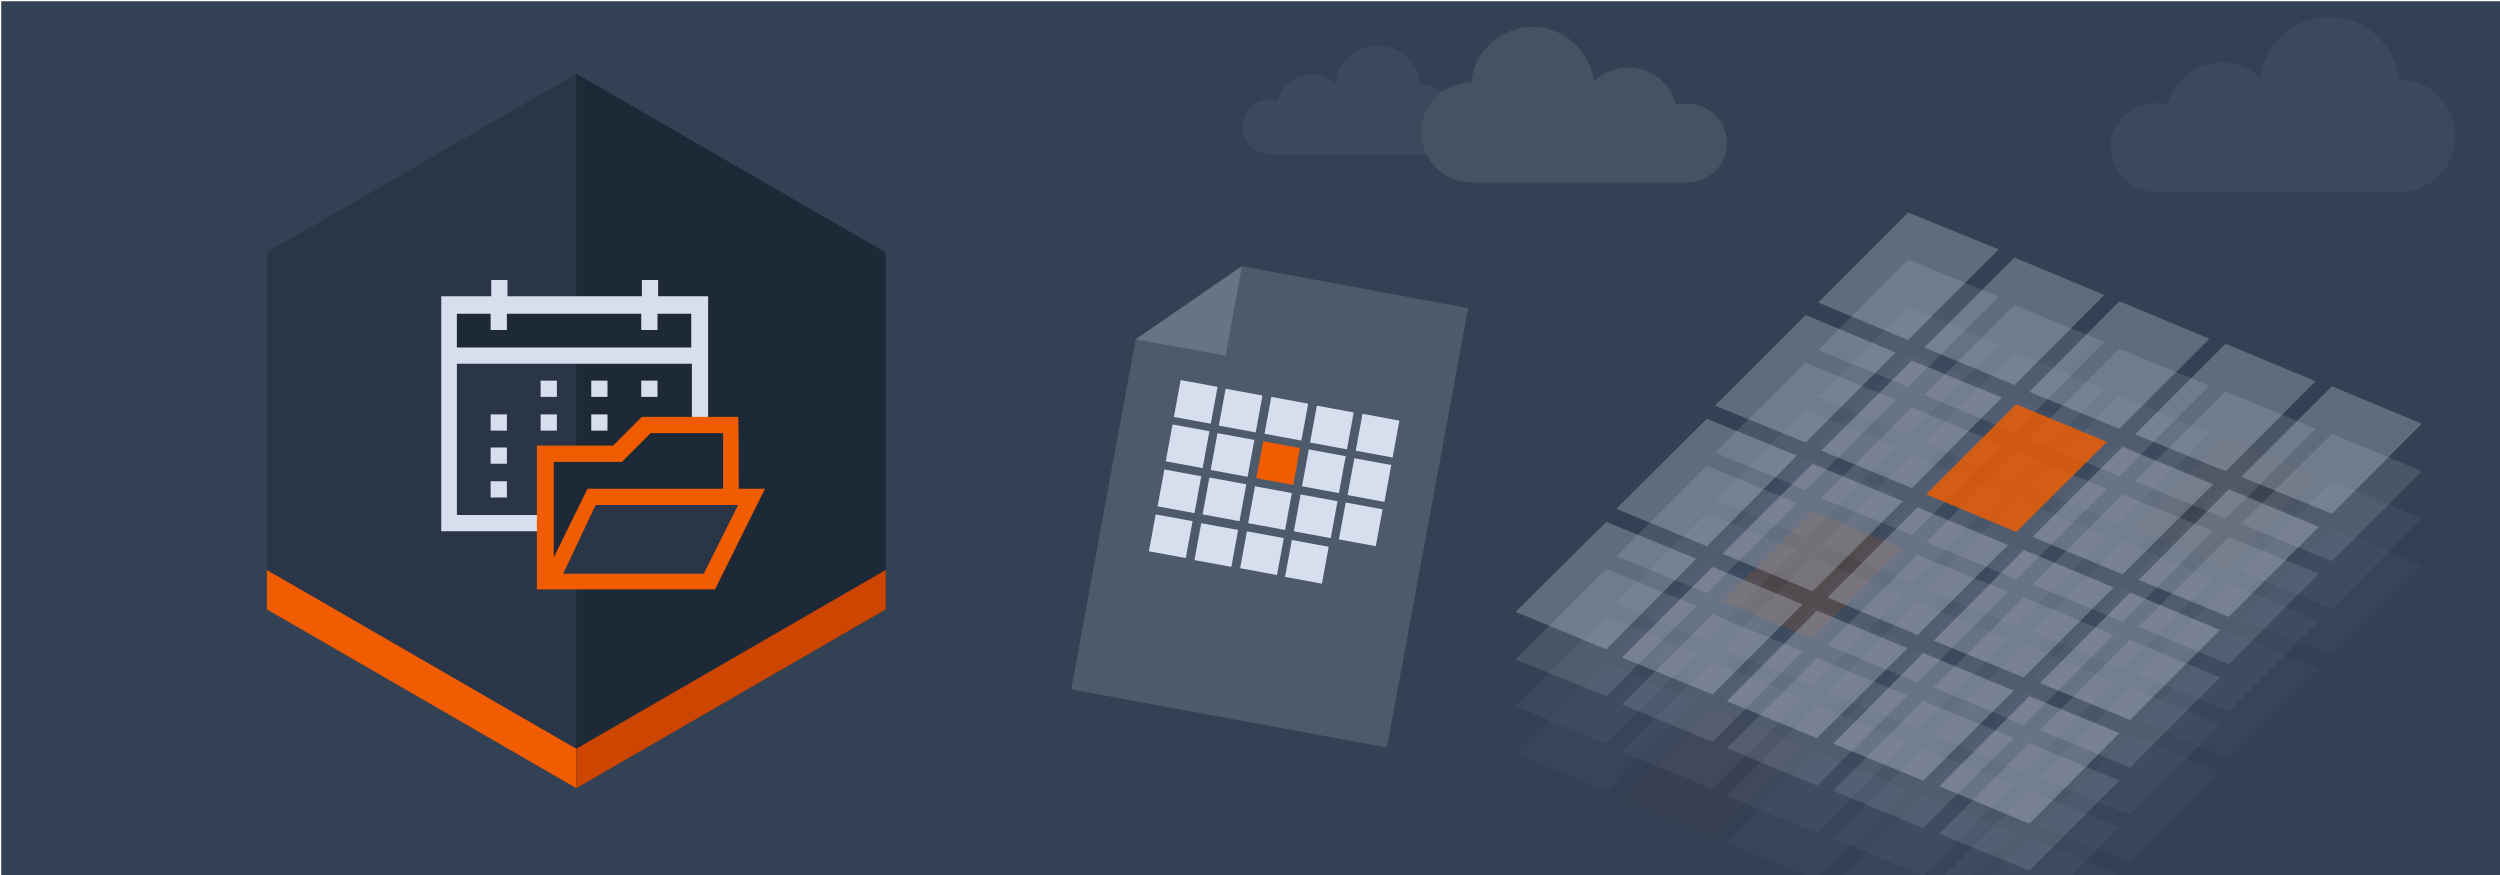
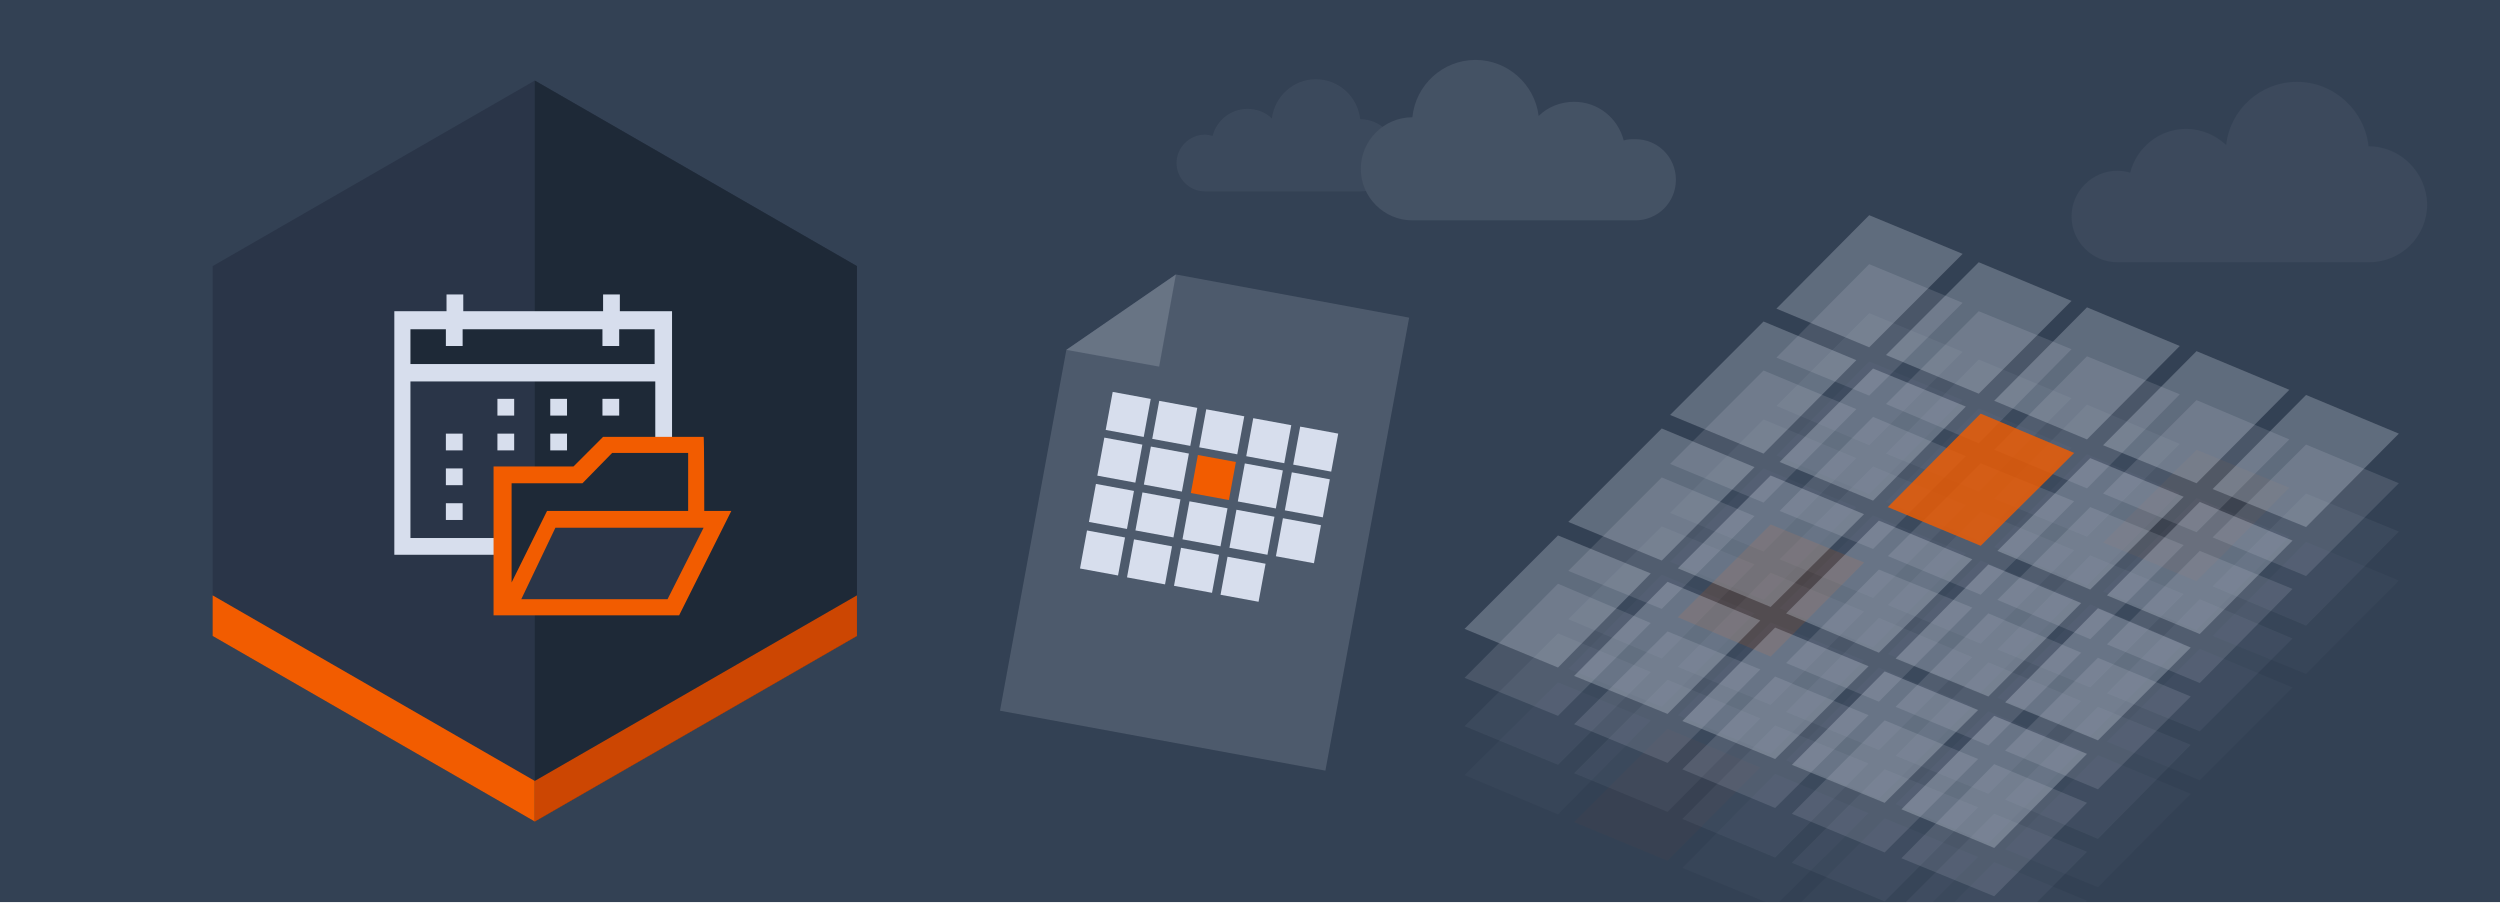
- <svg xmlns="http://www.w3.org/2000/svg" xmlns:xlink="http://www.w3.org/1999/xlink" version="1.1" id="Layer_1" x="0px" y="0px" viewBox="0 0 400 140" style="enable-background:new 0 0 400 140;" xml:space="preserve">
+ <svg xmlns="http://www.w3.org/2000/svg" xmlns:xlink="http://www.w3.org/1999/xlink" version="1.1" id="Layer_1" x="0px" y="0px" viewBox="0 0 388 140" style="enable-background:new 0 0 388 140;" xml:space="preserve">
  <style type="text/css">
	.st0{fill:#334154;}
	.st1{fill:#2A3548;}
	.st2{fill:#F25C00;}
	.st3{fill:#1E2937;}
	.st4{fill:#CC4602;}
	.st5{fill:#D7DEED;}
	.st6{opacity:0.3;}
	.st7{opacity:0.5;}
	.st8{fill:#E4EAF6;}
	.st9{opacity:5.000000e-02;}
	.st10{opacity:0.1;}
	.st11{clip-path:url(#SVGID_2_);}
	.st12{opacity:0.25;}
- 	.st13{opacity:0.75;fill:#F25C00;}
+ 	.st13{opacity:0.75;fill:#F25C00;enable-background:new    ;}
</style>
-   <rect x="0.2" y="0.2" class="st0" width="400" height="140" />
+   <rect class="st0" width="388" height="140" />
  <g>
-     <polygon class="st1" points="141.7,97.5 141.7,40.4 92.2,11.8 42.7,40.4 42.7,97.5 92.2,126.1  " />
-     <polygon class="st2" points="42.7,91.2 92.2,119.8 141.7,91.2 141.7,97.5 92.2,126.1 42.7,97.5  " />
-     <polygon class="st3" points="141.7,97.5 141.7,40.4 92.2,11.8 92.2,126.1  " />
-     <polygon class="st4" points="141.7,97.5 141.7,91.2 92.2,119.8 92.2,126.1  " />
-   </g>
-   <polygon class="st3" points="98.3,72.5 87.3,72.4 87.4,92.1 94.8,79.6 116.9,79.6 116.8,68.2 103.2,68.1 " />
-   <polygon class="st1" points="94.4,79.3 87.7,92.8 113.7,93.1 120.2,79.7 " />
-   <polygon class="st3" points="71.6,48.7 111.9,48.7 111.9,56.8 72.2,56.8 " />
-   <g>
-     <g>
-       <rect x="86.5" y="60.9" class="st5" width="2.6" height="2.6" />
-       <rect x="86.5" y="66.3" class="st5" width="2.6" height="2.6" />
-       <rect x="78.5" y="77" class="st5" width="2.6" height="2.6" />
-       <rect x="78.5" y="66.3" class="st5" width="2.6" height="2.6" />
-       <rect x="78.5" y="71.6" class="st5" width="2.6" height="2.6" />
-       <rect x="94.6" y="66.3" class="st5" width="2.6" height="2.6" />
-       <path class="st5" d="M73.1,82.4V58.2h37.6v9h2.6V47.4h-8v-2.6h-2.6v2.6H81.2v-2.6h-2.6v2.6h-8V85h15.9v-2.6H73.1z M73.1,50.2h5.4    v2.6h2.6v-2.6h21.5v2.6h2.6v-2.6h5.4v5.4H73.1V50.2z" />
-       <rect x="102.6" y="60.9" class="st5" width="2.6" height="2.6" />
-       <rect x="94.6" y="60.9" class="st5" width="2.6" height="2.6" />
-     </g>
-     <g>
-       <path class="st2" d="M118.2,78.2h4.2l-8,16.1H85.9v-23h12.2l4.6-4.6h15.4C118.2,66.7,118.2,78.2,118.2,78.2z M88.6,73.9v15.3    l5.4-11h21.7v-8.9h-11.6l-4.6,4.6H88.6z M112.6,91.8l5.5-11H95.3l-5.2,11H112.6z" />
+     <g>
+       <polygon class="st1" points="133,98.7 133,41.3 83,12.5 33,41.3 33,98.7 83,127.5   " />
+       <polygon class="st2" points="33,92.4 83,121.2 133,92.4 133,98.7 83,127.5 33,98.7   " />
+       <polygon class="st3" points="133,98.7 133,41.3 83,12.5 83,127.5   " />
+       <polygon class="st4" points="133,98.7 133,92.4 83,121.2 83,127.5   " />
+     </g>
+     <polygon class="st3" points="89.2,73.6 78.1,73.5 78.2,93.3 85.6,80.7 107.9,80.7 107.8,69.2 94.1,69.1  " />
+     <polygon class="st1" points="85.2,80.4 78.5,94 104.7,94.3 111.3,80.8  " />
+     <polygon class="st3" points="62.2,49.6 102.9,49.6 102.9,57.8 62.8,57.8  " />
+     <g>
+       <g>
+         <rect x="77.2" y="61.9" class="st5" width="2.6" height="2.6" />
+         <rect x="77.2" y="67.3" class="st5" width="2.6" height="2.6" />
+         <rect x="69.2" y="78.1" class="st5" width="2.6" height="2.6" />
+         <rect x="69.2" y="67.3" class="st5" width="2.6" height="2.6" />
+         <rect x="69.2" y="72.7" class="st5" width="2.6" height="2.6" />
+         <rect x="85.4" y="67.3" class="st5" width="2.6" height="2.6" />
+         <path class="st5" d="M63.7,83.5V59.2h38v9.1h2.6v-20h-8.1v-2.6h-2.6v2.6H71.9v-2.6h-2.6v2.6h-8.1v37.8h16.1v-2.6H63.7z      M63.7,51.1h5.5v2.6h2.6v-2.6h21.7v2.6h2.6v-2.6h5.5v5.4H63.7V51.1z" />
+         <rect x="93.5" y="61.9" class="st5" width="2.6" height="2.6" />
+         <rect x="85.4" y="61.9" class="st5" width="2.6" height="2.6" />
+       </g>
+       <g>
+         <path class="st2" d="M109.3,79.3h4.2l-8.1,16.2H76.6V72.4H89l4.6-4.6h15.6C109.3,67.7,109.3,79.3,109.3,79.3z M79.4,75v15.4     l5.5-11.1h21.9v-9H95L90.4,75H79.4z M103.6,93l5.6-11.1h-23L80.9,93H103.6z" />
+       </g>
    </g>
  </g>
  <g>
    <g class="st6">
      <g class="st7">
-         <polygon class="st8" points="198.7,42.6 181.7,54.3 171.4,110.3 221.9,119.6 234.9,49.3    " />
-       </g>
-       <polygon class="st8" points="198.7,42.6 196.1,56.9 181.7,54.3   " />
+         <polygon class="st8" points="182.5,42.6 165.5,54.3 155.2,110.3 205.7,119.6 218.7,49.3    " />
+       </g>
+       <polygon class="st8" points="182.5,42.6 179.9,56.9 165.5,54.3   " />
    </g>
    <g>
      <g>
        <g>
-           <rect x="194.2" y="69.8" transform="matrix(0.9835 0.1811 -0.1811 0.9835 16.4405 -34.5188)" class="st5" width="6" height="6" />
-           <rect x="187" y="68.4" transform="matrix(0.9835 0.1811 -0.1811 0.9835 16.0782 -33.2255)" class="st5" width="6" height="6" />
-           <rect x="208.8" y="72.4" transform="matrix(0.9835 0.1811 -0.1811 0.9835 17.1665 -37.1101)" class="st5" width="6" height="6" />
-           <rect x="201.5" y="71.1" transform="matrix(0.9835 0.1811 -0.1811 0.9835 16.8042 -35.8168)" class="st2" width="6" height="6" />
-           <rect x="216.1" y="73.8" transform="matrix(0.9835 0.1811 -0.1811 0.9835 17.5289 -38.4034)" class="st5" width="6" height="6" />
-           <rect x="195.5" y="62.7" transform="matrix(0.9835 0.1811 -0.1811 0.9835 15.18 -34.872)" class="st5" width="6" height="6" />
-           <rect x="188.3" y="61.3" transform="matrix(0.9835 0.1811 -0.1811 0.9835 14.8176 -33.5786)" class="st5" width="6" height="6" />
-           <rect x="210.1" y="65.4" transform="matrix(0.9835 0.1811 -0.1811 0.9835 15.906 -37.4633)" class="st5" width="6" height="6" />
-           <rect x="202.8" y="64" transform="matrix(0.9835 0.1811 -0.1811 0.9835 15.5436 -36.17)" class="st5" width="6" height="6" />
-           <rect x="217.4" y="66.7" transform="matrix(0.9835 0.1811 -0.1811 0.9835 16.2683 -38.7566)" class="st5" width="6" height="6" />
-           <rect x="192.9" y="76.9" transform="matrix(0.9835 0.1811 -0.1811 0.9835 17.7148 -34.1618)" class="st5" width="6" height="6" />
-           <rect x="185.7" y="75.6" transform="matrix(0.9835 0.1811 -0.1811 0.9835 17.3525 -32.8684)" class="st5" width="6" height="6" />
-           <rect x="207.5" y="79.6" transform="matrix(0.9835 0.1811 -0.1811 0.9835 18.4408 -36.7531)" class="st5" width="6" height="6" />
-           <rect x="200.2" y="78.3" transform="matrix(0.9835 0.1811 -0.1811 0.9835 18.0785 -35.4598)" class="st5" width="6" height="6" />
-           <rect x="214.7" y="80.9" transform="matrix(0.9835 0.1811 -0.1811 0.9835 18.8032 -38.0464)" class="st5" width="6" height="6" />
-           <rect x="191.6" y="84.2" transform="matrix(0.9835 0.1811 -0.1811 0.9835 19.0082 -33.7994)" class="st5" width="6" height="6" />
-           <rect x="184.3" y="82.8" transform="matrix(0.9835 0.1811 -0.1811 0.9835 18.6458 -32.5061)" class="st5" width="6" height="6" />
-           <rect x="206.1" y="86.9" transform="matrix(0.9835 0.1811 -0.1811 0.9835 19.7342 -36.3907)" class="st5" width="6" height="6" />
-           <rect x="198.9" y="85.5" transform="matrix(0.9835 0.1811 -0.1811 0.9835 19.3718 -35.0974)" class="st5" width="6" height="6" />
+           <rect x="178" y="69.8" transform="matrix(0.1811 -0.9835 0.9835 0.1811 76.6448 237.629)" class="st5" width="6" height="6" />
+           <rect x="170.8" y="68.4" transform="matrix(0.1811 -0.9835 0.9835 0.1811 72.1022 229.4141)" class="st5" width="6" height="6" />
+           <rect x="192.6" y="72.4" transform="matrix(0.1811 -0.9835 0.9835 0.1811 86.0244 254.1365)" class="st5" width="6" height="6" />
+           <rect x="185.3" y="71.1" transform="matrix(0.1811 -0.9835 0.9835 0.1811 81.3382 245.8846)" class="st2" width="6" height="6" />
+           <rect x="199.9" y="73.8" transform="matrix(0.1811 -0.9835 0.9835 0.1811 90.6202 262.4418)" class="st5" width="6" height="6" />
+           <rect x="179.3" y="62.7" transform="matrix(0.1811 -0.9835 0.9835 0.1811 84.6918 233.0993)" class="st5" width="6" height="6" />
+           <rect x="172.1" y="61.3" transform="matrix(0.1811 -0.9835 0.9835 0.1811 80.149 224.8843)" class="st5" width="6" height="6" />
+           <rect x="193.9" y="65.4" transform="matrix(0.1811 -0.9835 0.9835 0.1811 93.981 249.6601)" class="st5" width="6" height="6" />
+           <rect x="186.6" y="64" transform="matrix(0.1811 -0.9835 0.9835 0.1811 89.3852 241.3548)" class="st5" width="6" height="6" />
+           <rect x="201.2" y="66.7" transform="matrix(0.1811 -0.9835 0.9835 0.1811 98.6672 257.912)" class="st5" width="6" height="6" />
+           <rect x="176.7" y="76.9" transform="matrix(0.1811 -0.9835 0.9835 0.1811 68.5877 242.1797)" class="st5" width="6" height="6" />
+           <rect x="169.5" y="75.6" transform="matrix(0.1811 -0.9835 0.9835 0.1811 63.9545 234.018)" class="st5" width="6" height="6" />
+           <rect x="191.3" y="79.6" transform="matrix(0.1811 -0.9835 0.9835 0.1811 77.8769 258.7405)" class="st5" width="6" height="6" />
+           <rect x="184" y="78.3" transform="matrix(0.1811 -0.9835 0.9835 0.1811 73.1907 250.4884)" class="st5" width="6" height="6" />
+           <rect x="198.5" y="80.9" transform="matrix(0.1811 -0.9835 0.9835 0.1811 82.5098 266.9023)" class="st5" width="6" height="6" />
+           <rect x="175.4" y="84.2" transform="matrix(0.1811 -0.9835 0.9835 0.1811 60.3356 246.8661)" class="st5" width="6" height="6" />
+           <rect x="168.1" y="82.8" transform="matrix(0.1811 -0.9835 0.9835 0.1811 55.7397 238.5607)" class="st5" width="6" height="6" />
+           <rect x="189.9" y="86.9" transform="matrix(0.1811 -0.9835 0.9835 0.1811 69.5716 263.3365)" class="st5" width="6" height="6" />
+           <rect x="182.7" y="85.5" transform="matrix(0.1811 -0.9835 0.9835 0.1811 65.0289 255.1214)" class="st5" width="6" height="6" />
        </g>
      </g>
    </g>
  </g>
  <g class="st9">
    <g>
-       <path class="st8" d="M383.8,12.7C383.8,12.7,383.8,12.7,383.8,12.7c-0.6-5.6-5.4-10-11.1-10c-5.7,0-10.4,4.3-11,9.8    c-1.6-1.5-3.8-2.5-6.2-2.5c-4.2,0-7.7,2.9-8.7,6.8c-0.6-0.2-1.3-0.3-2-0.3c-3.9,0-7.1,3.2-7.1,7.1s3.2,7.1,7.1,7.1    c2.7,0,35.2,0,39.1,0c5,0,9-4,9-9C392.8,16.8,388.8,12.7,383.8,12.7z" />
+       <path class="st8" d="M367.6,22.7L367.6,22.7c-0.6-5.6-5.4-10-11.1-10s-10.4,4.3-11,9.8c-1.6-1.5-3.8-2.5-6.2-2.5    c-4.2,0-7.7,2.9-8.7,6.8c-0.6-0.2-1.3-0.3-2-0.3c-3.9,0-7.1,3.2-7.1,7.1s3.2,7.1,7.1,7.1c2.7,0,35.2,0,39.1,0c5,0,9-4,9-9    C376.6,26.8,372.6,22.7,367.6,22.7z" />
    </g>
  </g>
  <g class="st10">
    <g>
-       <path class="st8" d="M235.4,13.2C235.4,13.2,235.4,13.2,235.4,13.2c0.5-5,4.7-8.9,9.8-8.9c5,0,9.2,3.8,9.8,8.7    c1.4-1.4,3.4-2.2,5.5-2.2c3.7,0,6.8,2.5,7.7,6c0.6-0.2,1.1-0.2,1.8-0.2c3.5,0,6.3,2.8,6.3,6.3s-2.8,6.3-6.3,6.3    c-2.4,0-31.1,0-34.6,0c-4.4,0-8-3.6-8-8C227.4,16.8,231,13.2,235.4,13.2z" />
+       <path class="st8" d="M219.2,18.2L219.2,18.2c0.5-5,4.7-8.9,9.8-8.9c5,0,9.2,3.8,9.8,8.7c1.4-1.4,3.4-2.2,5.5-2.2    c3.7,0,6.8,2.5,7.7,6c0.6-0.2,1.1-0.2,1.8-0.2c3.5,0,6.3,2.8,6.3,6.3s-2.8,6.3-6.3,6.3c-2.4,0-31.1,0-34.6,0c-4.4,0-8-3.6-8-8    S214.8,18.2,219.2,18.2z" />
    </g>
    <g class="st7">
      <g>
-         <path class="st8" d="M227.3,13.5C227.3,13.5,227.3,13.5,227.3,13.5c-0.4-3.5-3.3-6.2-6.9-6.2c-3.5,0-6.4,2.7-6.8,6.1     c-1-1-2.4-1.5-3.8-1.5c-2.6,0-4.8,1.8-5.4,4.2c-0.4-0.1-0.8-0.2-1.2-0.2c-2.4,0-4.4,2-4.4,4.4s2,4.4,4.4,4.4c1.7,0,21.7,0,24.2,0     c3.1,0,5.6-2.5,5.6-5.6C232.9,16,230.4,13.5,227.3,13.5z" />
+         <path class="st8" d="M211.1,18.5L211.1,18.5c-0.4-3.5-3.3-6.2-6.9-6.2c-3.5,0-6.4,2.7-6.8,6.1c-1-1-2.4-1.5-3.8-1.5     c-2.6,0-4.8,1.8-5.4,4.2c-0.4-0.1-0.8-0.2-1.2-0.2c-2.4,0-4.4,2-4.4,4.4s2,4.4,4.4,4.4c1.7,0,21.7,0,24.2,0     c3.1,0,5.6-2.5,5.6-5.6C216.7,21,214.2,18.5,211.1,18.5z" />
      </g>
    </g>
  </g>
  <g>
-     <defs>
-       <rect id="SVGID_1_" x="228.2" y="24.6" width="172" height="115.6" />
-     </defs>
-     <clipPath id="SVGID_2_">
-       <use xlink:href="#SVGID_1_" style="overflow:visible;" />
-     </clipPath>
-     <g class="st11">
-       <g class="st9">
-         <g class="st7">
-           <polygon class="st8" points="305.3,77.1 290.9,71.1 305.3,56.6 319.8,62.6     " />
-           <polygon class="st8" points="322.3,84.3 307.9,78.3 322.3,63.9 336.7,69.9     " />
-           <polygon class="st8" points="339.1,91.3 324.7,85.3 339.1,70.9 353.5,76.9     " />
-           <polygon class="st8" points="356.1,98.1 341.6,92.2 356.1,77.7 370.5,83.7     " />
-           <polygon class="st8" points="373.1,104.9 358.6,99 373.1,84.5 387.5,90.5     " />
-           <polygon class="st8" points="288.9,93.5 274.4,87.6 288.9,73.1 303.3,79.1     " />
-           <polygon class="st8" points="305.9,100.8 291.4,94.8 305.9,80.4 320.3,86.3     " />
-           <polygon class="st8" points="322.6,107.8 308.2,101.8 322.6,87.4 337.1,93.3     " />
-           <polygon class="st8" points="339.6,114.6 325.2,108.6 339.6,94.2 354.1,100.2     " />
-           <polygon class="st8" points="356.6,121.4 342.2,115.4 356.6,101 371,107     " />
-           <polygon class="st8" points="273.1,110 258.6,104.1 273.1,89.6 287.5,95.6     " />
-           <polygon class="st8" points="290,117.3 275.6,111.3 290,96.9 304.5,102.8     " />
-           <polygon class="st8" points="306.8,124.3 292.4,118.3 306.8,103.9 321.3,109.9     " />
-           <polygon class="st8" points="323.8,131.1 309.4,125.1 323.8,110.7 338.2,116.7     " />
-           <polygon class="st8" points="340.8,137.9 326.4,132 340.8,117.5 355.2,123.5     " />
-           <polygon class="st8" points="257,126.6 242.5,120.6 257,106.2 271.4,112.1     " />
-           <polygon class="st2" points="274,133.8 259.5,127.8 274,113.4 288.4,119.4     " />
-           <polygon class="st8" points="290.7,140.8 276.3,134.9 290.7,120.4 305.2,126.4     " />
-           <polygon class="st8" points="307.7,147.6 293.3,141.7 307.7,127.2 322.2,133.2     " />
-           <polygon class="st8" points="324.7,154.4 310.3,148.5 324.7,134 339.1,140     " />
+     <g>
+       <g>
+         <defs>
+           <rect id="SVGID_1_" x="213" y="24" width="172" height="116" />
+         </defs>
+         <clipPath id="SVGID_2_">
+           <use xlink:href="#SVGID_1_" style="overflow:visible;" />
+         </clipPath>
+         <g class="st11">
+           <g class="st9">
+             <g class="st7">
+               <polygon class="st8" points="290.1,76.7 275.7,70.7 290.1,56.1 304.6,62.1       " />
+               <polygon class="st8" points="307.1,83.9 292.7,77.9 307.1,63.4 321.5,69.5       " />
+               <polygon class="st8" points="323.9,90.9 309.5,84.9 323.9,70.5 338.3,76.5       " />
+               <polygon class="st8" points="340.9,97.8 326.4,91.8 340.9,77.3 355.3,83.3       " />
+               <polygon class="st8" points="357.9,104.6 343.4,98.7 357.9,84.1 372.3,90.1       " />
+               <polygon class="st8" points="273.7,93.1 259.2,87.2 273.7,72.7 288.1,78.7       " />
+               <polygon class="st8" points="290.7,100.5 276.2,94.4 290.7,80 305.1,85.9       " />
+               <polygon class="st8" points="307.4,107.5 293,101.5 307.4,87 321.9,92.9       " />
+               <polygon class="st8" points="324.4,114.3 310,108.3 324.4,93.8 338.9,99.9       " />
+               <polygon class="st8" points="341.4,121.1 327,115.1 341.4,100.7 355.8,106.7       " />
+               <polygon class="st8" points="257.9,109.7 243.4,103.8 257.9,89.2 272.3,95.2       " />
+               <polygon class="st8" points="274.8,117 260.4,111 274.8,96.6 289.3,102.5       " />
+               <polygon class="st8" points="291.6,124 277.2,118 291.6,103.6 306.1,109.6       " />
+               <polygon class="st8" points="308.6,130.9 294.2,124.8 308.6,110.4 323,116.4       " />
+               <polygon class="st8" points="325.6,137.7 311.2,131.8 325.6,117.2 340,123.2       " />
+               <polygon class="st8" points="241.8,126.4 227.3,120.3 241.8,105.9 256.2,111.8       " />
+               <polygon class="st2" points="258.8,133.6 244.3,127.6 258.8,113.1 273.2,119.1       " />
+               <polygon class="st8" points="275.5,140.6 261.1,134.7 275.5,120.1 290,126.2       " />
+               <polygon class="st8" points="292.5,147.4 278.1,141.5 292.5,127 307,133       " />
+               <polygon class="st8" points="309.5,154.2 295.1,148.3 309.5,133.8 323.9,139.8       " />
+             </g>
+           </g>
+           <g class="st10">
+             <g class="st7">
+               <polygon class="st8" points="290.1,69.1 275.7,63 290.1,48.6 304.6,54.6       " />
+               <polygon class="st8" points="307.1,76.3 292.7,70.4 307.1,55.8 321.5,61.8       " />
+               <polygon class="st8" points="323.9,83.3 309.5,77.4 323.9,62.8 338.3,68.9       " />
+               <polygon class="st2" points="340.9,90.2 326.4,84.2 340.9,69.8 355.3,75.7       " />
+               <polygon class="st8" points="357.9,97.1 343.4,91 357.9,76.6 372.3,82.5       " />
+               <polygon class="st8" points="273.7,85.6 259.2,79.6 273.7,65.1 288.1,71.1       " />
+               <polygon class="st8" points="290.7,92.8 276.2,86.8 290.7,72.4 305.1,78.4       " />
+               <polygon class="st8" points="307.4,99.9 293,93.9 307.4,79.4 321.9,85.4       " />
+               <polygon class="st8" points="324.4,106.7 310,100.8 324.4,86.2 338.9,92.2       " />
+               <polygon class="st8" points="341.4,113.5 327,107.6 341.4,93 355.8,99.1       " />
+               <polygon class="st8" points="257.9,102.2 243.4,96.1 257.9,81.7 272.3,87.6       " />
+               <polygon class="st8" points="274.8,109.4 260.4,103.5 274.8,88.9 289.3,94.9       " />
+               <polygon class="st8" points="291.6,116.4 277.2,110.5 291.6,95.9 306.1,102       " />
+               <polygon class="st8" points="308.6,123.2 294.2,117.3 308.6,102.8 323,108.8       " />
+               <polygon class="st8" points="325.6,130.2 311.2,124.1 325.6,109.7 340,115.6       " />
+               <polygon class="st8" points="241.8,118.7 227.3,112.7 241.8,98.3 256.2,104.3       " />
+               <polygon class="st8" points="258.8,126 244.3,120 258.8,105.5 273.2,111.5       " />
+               <polygon class="st8" points="275.5,133.1 261.1,127.1 275.5,112.6 290,118.5       " />
+               <polygon class="st8" points="292.5,139.9 278.1,133.9 292.5,119.4 307,125.3       " />
+               <polygon class="st8" points="309.5,146.7 295.1,140.7 309.5,126.3 323.9,132.2       " />
+             </g>
+           </g>
+           <g class="st12">
+             <g class="st7">
+               <polygon class="st8" points="290.1,61.4 275.7,55.5 290.1,41 304.6,47       " />
+               <polygon class="st8" points="307.1,68.8 292.7,62.7 307.1,48.3 321.5,54.2       " />
+               <polygon class="st8" points="323.9,75.8 309.5,69.8 323.9,55.3 338.3,61.2       " />
+               <polygon class="st8" points="340.9,82.6 326.4,76.6 340.9,62.1 355.3,68.2       " />
+               <polygon class="st8" points="357.9,89.4 343.4,83.4 357.9,69 372.3,75       " />
+               <polygon class="st8" points="273.7,78 259.2,72 273.7,57.5 288.1,63.5       " />
+               <polygon class="st8" points="290.7,85.2 276.2,79.3 290.7,64.7 305.1,70.8       " />
+               <polygon class="st8" points="307.4,92.3 293,86.3 307.4,71.9 321.9,77.8       " />
+               <polygon class="st8" points="324.4,99.2 310,93.1 324.4,78.7 338.9,84.6       " />
+               <polygon class="st8" points="341.4,106 327,100 341.4,85.5 355.8,91.4       " />
+               <polygon class="st8" points="257.9,94.5 243.4,88.6 257.9,74.1 272.3,80.1       " />
+               <polygon class="st2" points="274.8,101.9 260.4,95.8 274.8,81.4 289.3,87.3       " />
+               <polygon class="st8" points="291.6,108.9 277.2,102.9 291.6,88.4 306.1,94.3       " />
+               <polygon class="st8" points="308.6,115.7 294.2,109.7 308.6,95.2 323,101.3       " />
+               <polygon class="st8" points="325.6,122.5 311.2,116.5 325.6,102.1 340,108.1       " />
+               <polygon class="st8" points="241.8,111.1 227.3,105.2 241.8,90.6 256.2,96.7       " />
+               <polygon class="st8" points="258.8,118.4 244.3,112.4 258.8,98 273.2,103.9       " />
+               <polygon class="st8" points="275.5,125.4 261.1,119.4 275.5,105 290,111       " />
+               <polygon class="st8" points="292.5,132.3 278.1,126.3 292.5,111.8 307,117.8       " />
+               <polygon class="st8" points="309.5,139.1 295.1,133.2 309.5,118.6 323.9,124.6       " />
+             </g>
+           </g>
+           <g class="st7">
+             <g class="st7">
+               <polygon class="st8" points="290.1,53.9 275.7,47.9 290.1,33.4 304.6,39.4       " />
+               <polygon class="st8" points="307.1,61.1 292.7,55.1 307.1,40.7 321.5,46.7       " />
+               <polygon class="st8" points="323.9,68.2 309.5,62.2 323.9,47.7 338.3,53.7       " />
+               <polygon class="st8" points="340.9,75 326.4,69.1 340.9,54.5 355.3,60.5       " />
+               <polygon class="st8" points="357.9,81.8 343.4,75.9 357.9,61.3 372.3,67.3       " />
+               <polygon class="st8" points="273.7,70.4 259.2,64.4 273.7,49.9 288.1,55.9       " />
+               <polygon class="st8" points="290.7,77.7 276.2,71.7 290.7,57.2 305.1,63.1       " />
+               <polygon class="st2" points="307.4,84.7 293,78.7 307.4,64.2 321.9,70.3       " />
+               <polygon class="st8" points="324.4,91.5 310,85.5 324.4,71.1 338.9,77.1       " />
+               <polygon class="st8" points="341.4,98.4 327,92.4 341.4,77.9 355.8,83.9       " />
+               <polygon class="st8" points="257.9,87 243.4,81 257.9,66.5 272.3,72.5       " />
+               <polygon class="st8" points="274.8,94.2 260.4,88.2 274.8,73.8 289.3,79.8       " />
+               <polygon class="st8" points="291.6,101.3 277.2,95.2 291.6,80.8 306.1,86.8       " />
+               <polygon class="st8" points="308.6,108.1 294.2,102.2 308.6,87.6 323,93.6       " />
+               <polygon class="st8" points="325.6,114.9 311.2,109 325.6,94.4 340,100.5       " />
+               <polygon class="st8" points="241.8,103.6 227.3,97.6 241.8,83.1 256.2,89       " />
+               <polygon class="st8" points="258.8,110.8 244.3,104.9 258.8,90.3 273.2,96.3       " />
+               <polygon class="st8" points="275.5,117.8 261.1,111.9 275.5,97.4 290,103.4       " />
+               <polygon class="st8" points="292.5,124.6 278.1,118.7 292.5,104.2 307,110.2       " />
+               <polygon class="st8" points="309.5,131.6 295.1,125.6 309.5,111.1 323.9,117       " />
+             </g>
+           </g>
+           <polygon class="st13" points="307.4,84.7 293,78.7 307.4,64.2 321.9,70.3     " />
        </g>
      </g>
-       <g class="st10">
-         <g class="st7">
-           <polygon class="st8" points="305.3,69.5 290.9,63.5 305.3,49.1 319.8,55.1     " />
-           <polygon class="st8" points="322.3,76.7 307.9,70.8 322.3,56.3 336.7,62.3     " />
-           <polygon class="st8" points="339.1,83.7 324.7,77.8 339.1,63.3 353.5,69.3     " />
-           <polygon class="st2" points="356.1,90.6 341.6,84.6 356.1,70.2 370.5,76.1     " />
-           <polygon class="st8" points="373.1,97.4 358.6,91.4 373.1,77 387.5,82.9     " />
-           <polygon class="st8" points="288.9,86 274.4,80 288.9,65.6 303.3,71.5     " />
-           <polygon class="st8" points="305.9,93.2 291.4,87.2 305.9,72.8 320.3,78.8     " />
-           <polygon class="st8" points="322.6,100.2 308.2,94.3 322.6,79.8 337.1,85.8     " />
-           <polygon class="st8" points="339.6,107 325.2,101.1 339.6,86.6 354.1,92.6     " />
-           <polygon class="st8" points="356.6,113.8 342.2,107.9 356.6,93.4 371,99.4     " />
-           <polygon class="st8" points="273.1,102.5 258.6,96.5 273.1,82.1 287.5,88     " />
-           <polygon class="st8" points="290,109.7 275.6,103.8 290,89.3 304.5,95.3     " />
-           <polygon class="st8" points="306.8,116.7 292.4,110.8 306.8,96.3 321.3,102.3     " />
-           <polygon class="st8" points="323.8,123.5 309.4,117.6 323.8,103.1 338.2,109.1     " />
-           <polygon class="st8" points="340.8,130.4 326.4,124.4 340.8,110 355.2,115.9     " />
-           <polygon class="st8" points="257,119 242.5,113 257,98.6 271.4,104.6     " />
-           <polygon class="st8" points="274,126.2 259.5,120.3 274,105.8 288.4,111.8     " />
-           <polygon class="st8" points="290.7,133.3 276.3,127.3 290.7,112.9 305.2,118.8     " />
-           <polygon class="st8" points="307.7,140.1 293.3,134.1 307.7,119.7 322.2,125.6     " />
-           <polygon class="st8" points="324.7,146.9 310.3,140.9 324.7,126.5 339.1,132.4     " />
-         </g>
-       </g>
-       <g class="st12">
-         <g class="st7">
-           <polygon class="st8" points="305.3,61.9 290.9,56 305.3,41.5 319.8,47.5     " />
-           <polygon class="st8" points="322.3,69.2 307.9,63.2 322.3,48.8 336.7,54.7     " />
-           <polygon class="st8" points="339.1,76.2 324.7,70.2 339.1,55.8 353.5,61.7     " />
-           <polygon class="st8" points="356.1,83 341.6,77 356.1,62.6 370.5,68.6     " />
-           <polygon class="st8" points="373.1,89.8 358.6,83.8 373.1,69.4 387.5,75.4     " />
-           <polygon class="st8" points="288.9,78.4 274.4,72.4 288.9,58 303.3,64     " />
-           <polygon class="st8" points="305.9,85.6 291.4,79.7 305.9,65.2 320.3,71.2     " />
-           <polygon class="st8" points="322.6,92.7 308.2,86.7 322.6,72.3 337.1,78.2     " />
-           <polygon class="st8" points="339.6,99.5 325.2,93.5 339.6,79.1 354.1,85     " />
-           <polygon class="st8" points="356.6,106.3 342.2,100.3 356.6,85.9 371,91.8     " />
-           <polygon class="st8" points="273.1,94.9 258.6,89 273.1,74.5 287.5,80.5     " />
-           <polygon class="st2" points="290,102.2 275.6,96.2 290,81.8 304.5,87.7     " />
-           <polygon class="st8" points="306.8,109.2 292.4,103.2 306.8,88.8 321.3,94.7     " />
-           <polygon class="st8" points="323.8,116 309.4,110 323.8,95.6 338.2,101.6     " />
-           <polygon class="st8" points="340.8,122.8 326.4,116.8 340.8,102.4 355.2,108.4     " />
-           <polygon class="st8" points="257,111.4 242.5,105.5 257,91 271.4,97     " />
-           <polygon class="st8" points="274,118.7 259.5,112.7 274,98.3 288.4,104.2     " />
-           <polygon class="st8" points="290.7,125.7 276.3,119.7 290.7,105.3 305.2,111.3     " />
-           <polygon class="st8" points="307.7,132.5 293.3,126.5 307.7,112.1 322.2,118.1     " />
-           <polygon class="st8" points="324.7,139.3 310.3,133.4 324.7,118.9 339.1,124.9     " />
-         </g>
-       </g>
-       <g class="st7">
-         <g class="st7">
-           <polygon class="st8" points="305.3,54.4 290.9,48.4 305.3,34 319.8,39.9     " />
-           <polygon class="st8" points="322.3,61.6 307.9,55.6 322.3,41.2 336.7,47.2     " />
-           <polygon class="st8" points="339.1,68.6 324.7,62.7 339.1,48.2 353.5,54.2     " />
-           <polygon class="st8" points="356.1,75.4 341.6,69.5 356.1,55 370.5,61     " />
-           <polygon class="st8" points="373.1,82.2 358.6,76.3 373.1,61.8 387.5,67.8     " />
-           <polygon class="st8" points="288.9,70.8 274.4,64.9 288.9,50.4 303.3,56.4     " />
-           <polygon class="st8" points="305.9,78.1 291.4,72.1 305.9,57.7 320.3,63.6     " />
-           <polygon class="st2" points="322.6,85.1 308.2,79.1 322.6,64.7 337.1,70.7     " />
-           <polygon class="st8" points="339.6,91.9 325.2,85.9 339.6,71.5 354.1,77.5     " />
-           <polygon class="st8" points="356.6,98.7 342.2,92.8 356.6,78.3 371,84.3     " />
-           <polygon class="st8" points="273.1,87.4 258.6,81.4 273.1,67 287.5,72.9     " />
-           <polygon class="st8" points="290,94.6 275.6,88.6 290,74.2 304.5,80.2     " />
-           <polygon class="st8" points="306.8,101.6 292.4,95.6 306.8,81.2 321.3,87.2     " />
-           <polygon class="st8" points="323.8,108.4 309.4,102.5 323.8,88 338.2,94     " />
-           <polygon class="st8" points="340.8,115.2 326.4,109.3 340.8,94.8 355.2,100.8     " />
-           <polygon class="st8" points="257,103.9 242.5,97.9 257,83.5 271.4,89.4     " />
-           <polygon class="st8" points="274,111.1 259.5,105.2 274,90.7 288.4,96.7     " />
-           <polygon class="st8" points="290.7,118.1 276.3,112.2 290.7,97.7 305.2,103.7     " />
-           <polygon class="st8" points="307.7,124.9 293.3,119 307.7,104.5 322.2,110.5     " />
-           <polygon class="st8" points="324.7,131.8 310.3,125.8 324.7,111.4 339.1,117.3     " />
-         </g>
-       </g>
-       <polygon class="st13" points="322.6,85.1 308.2,79.1 322.6,64.7 337.1,70.7   " />
    </g>
  </g>
</svg>
